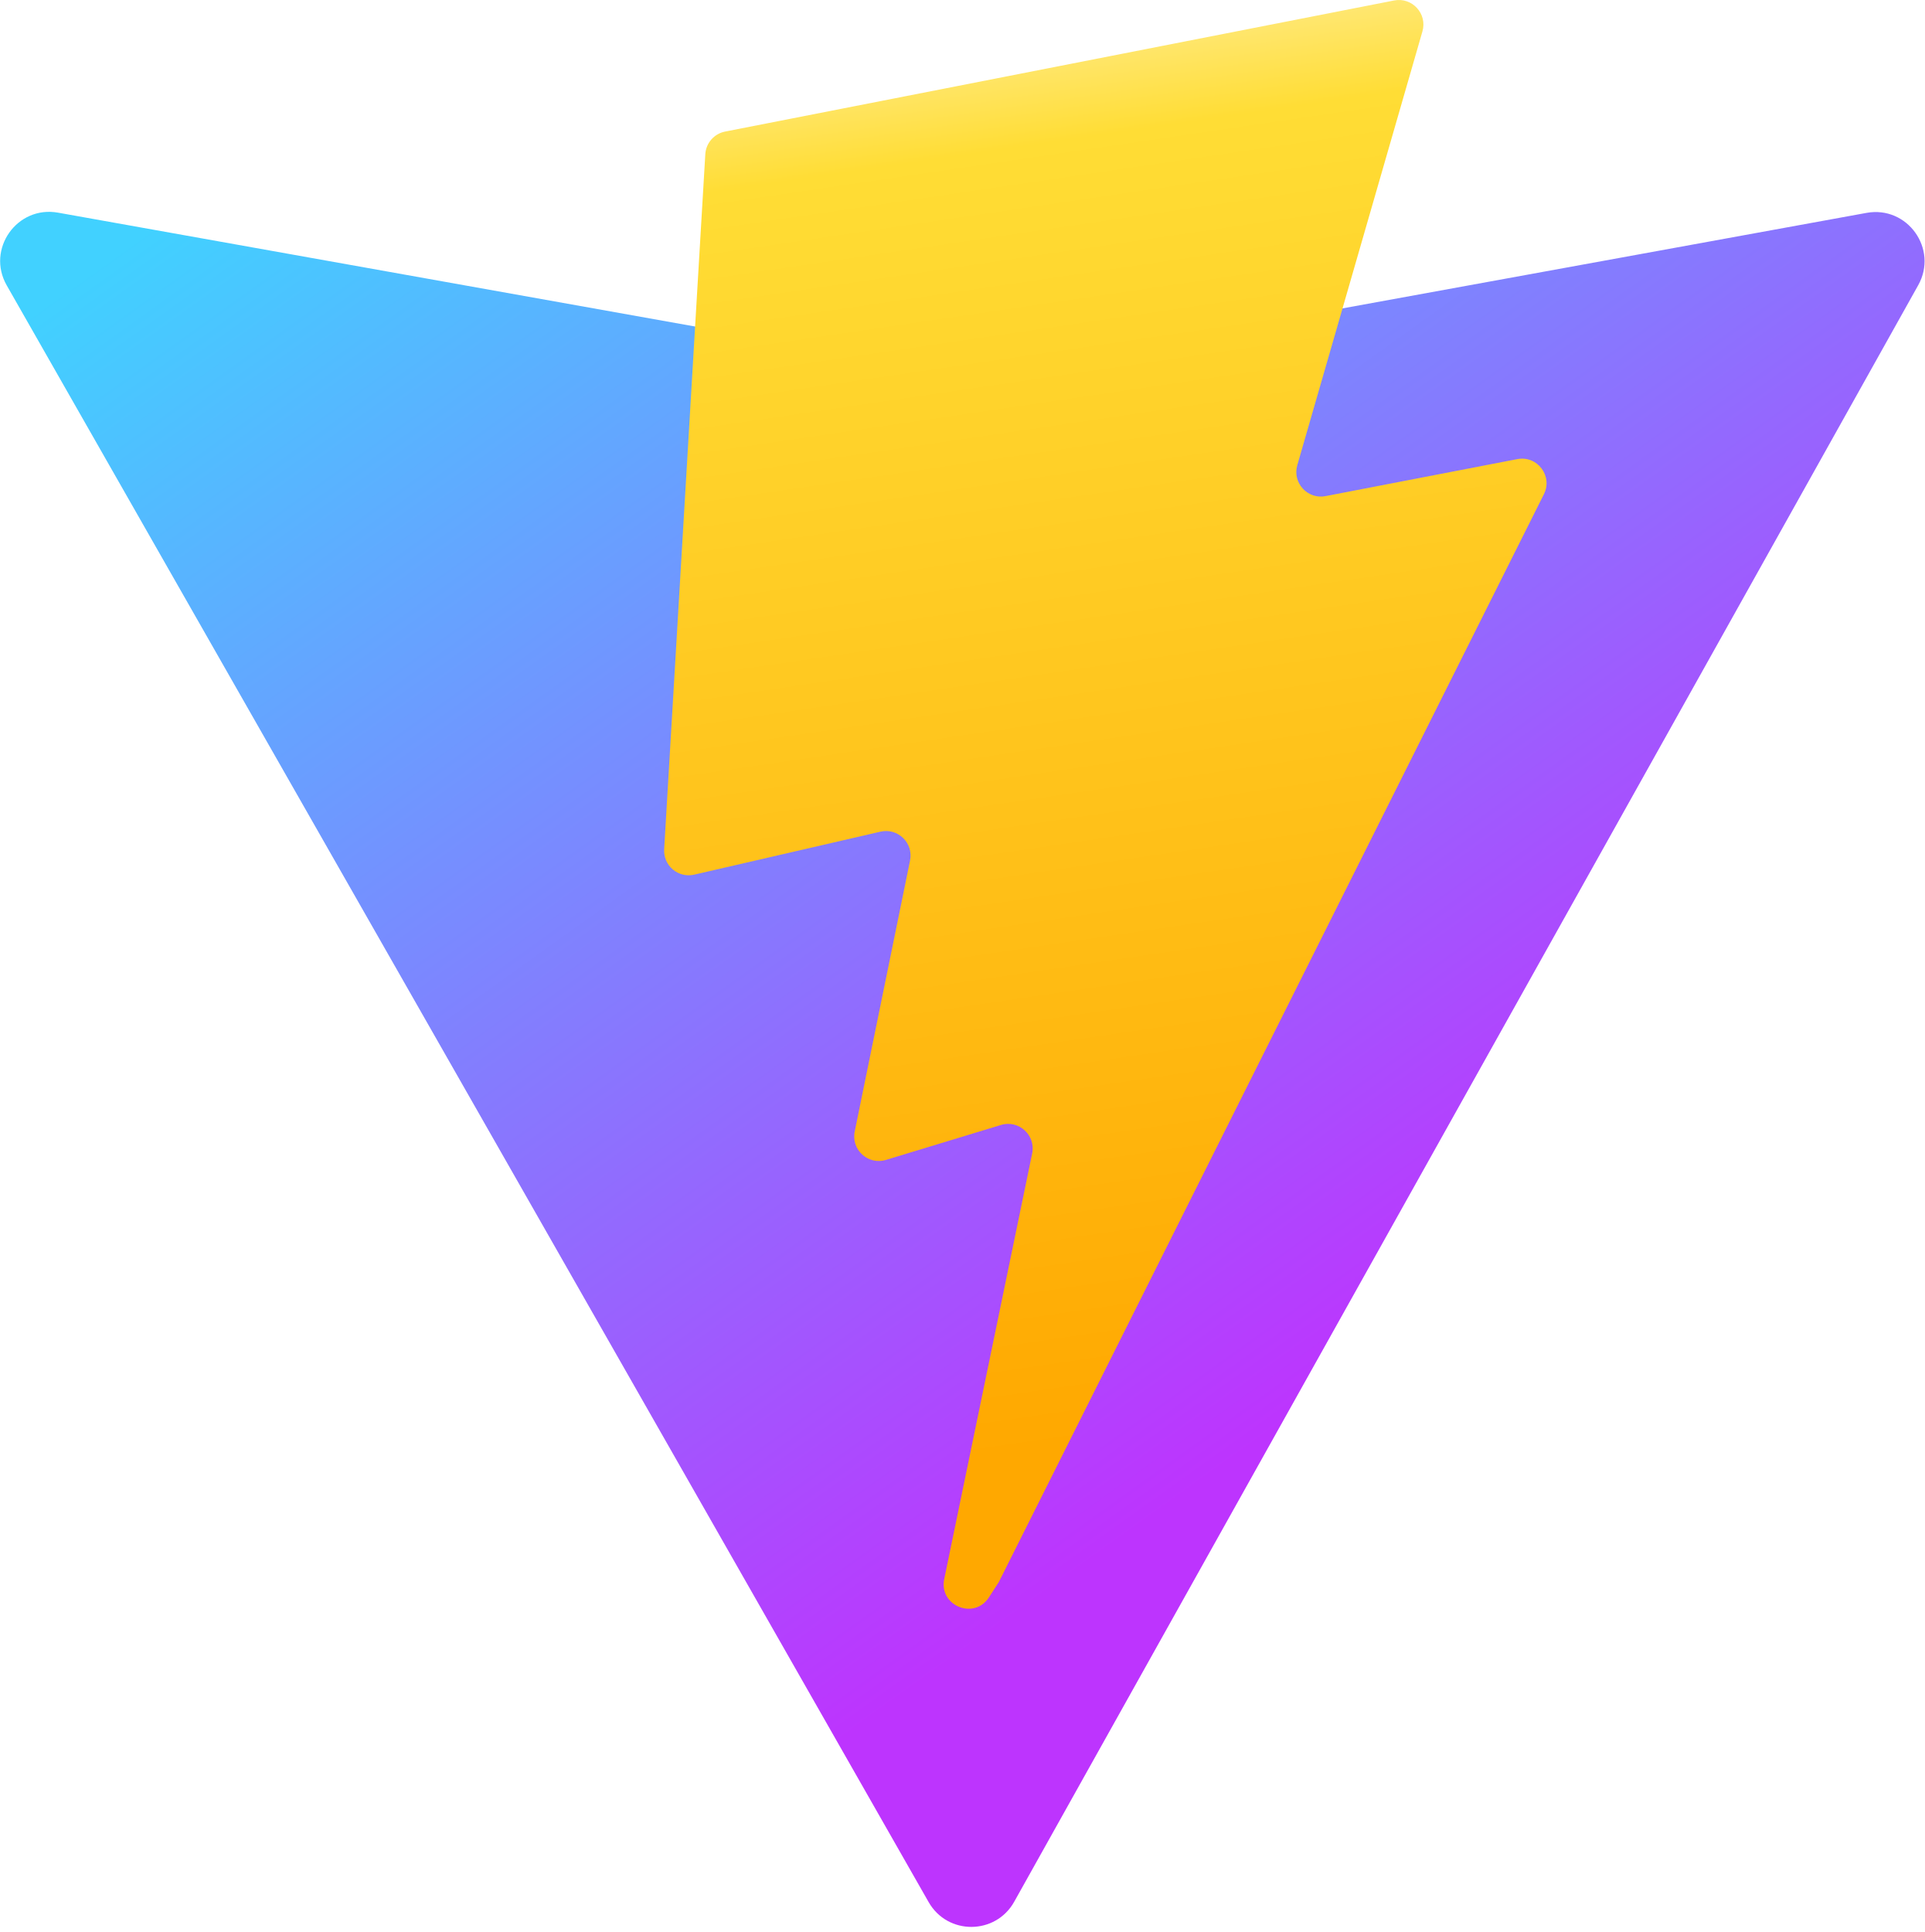
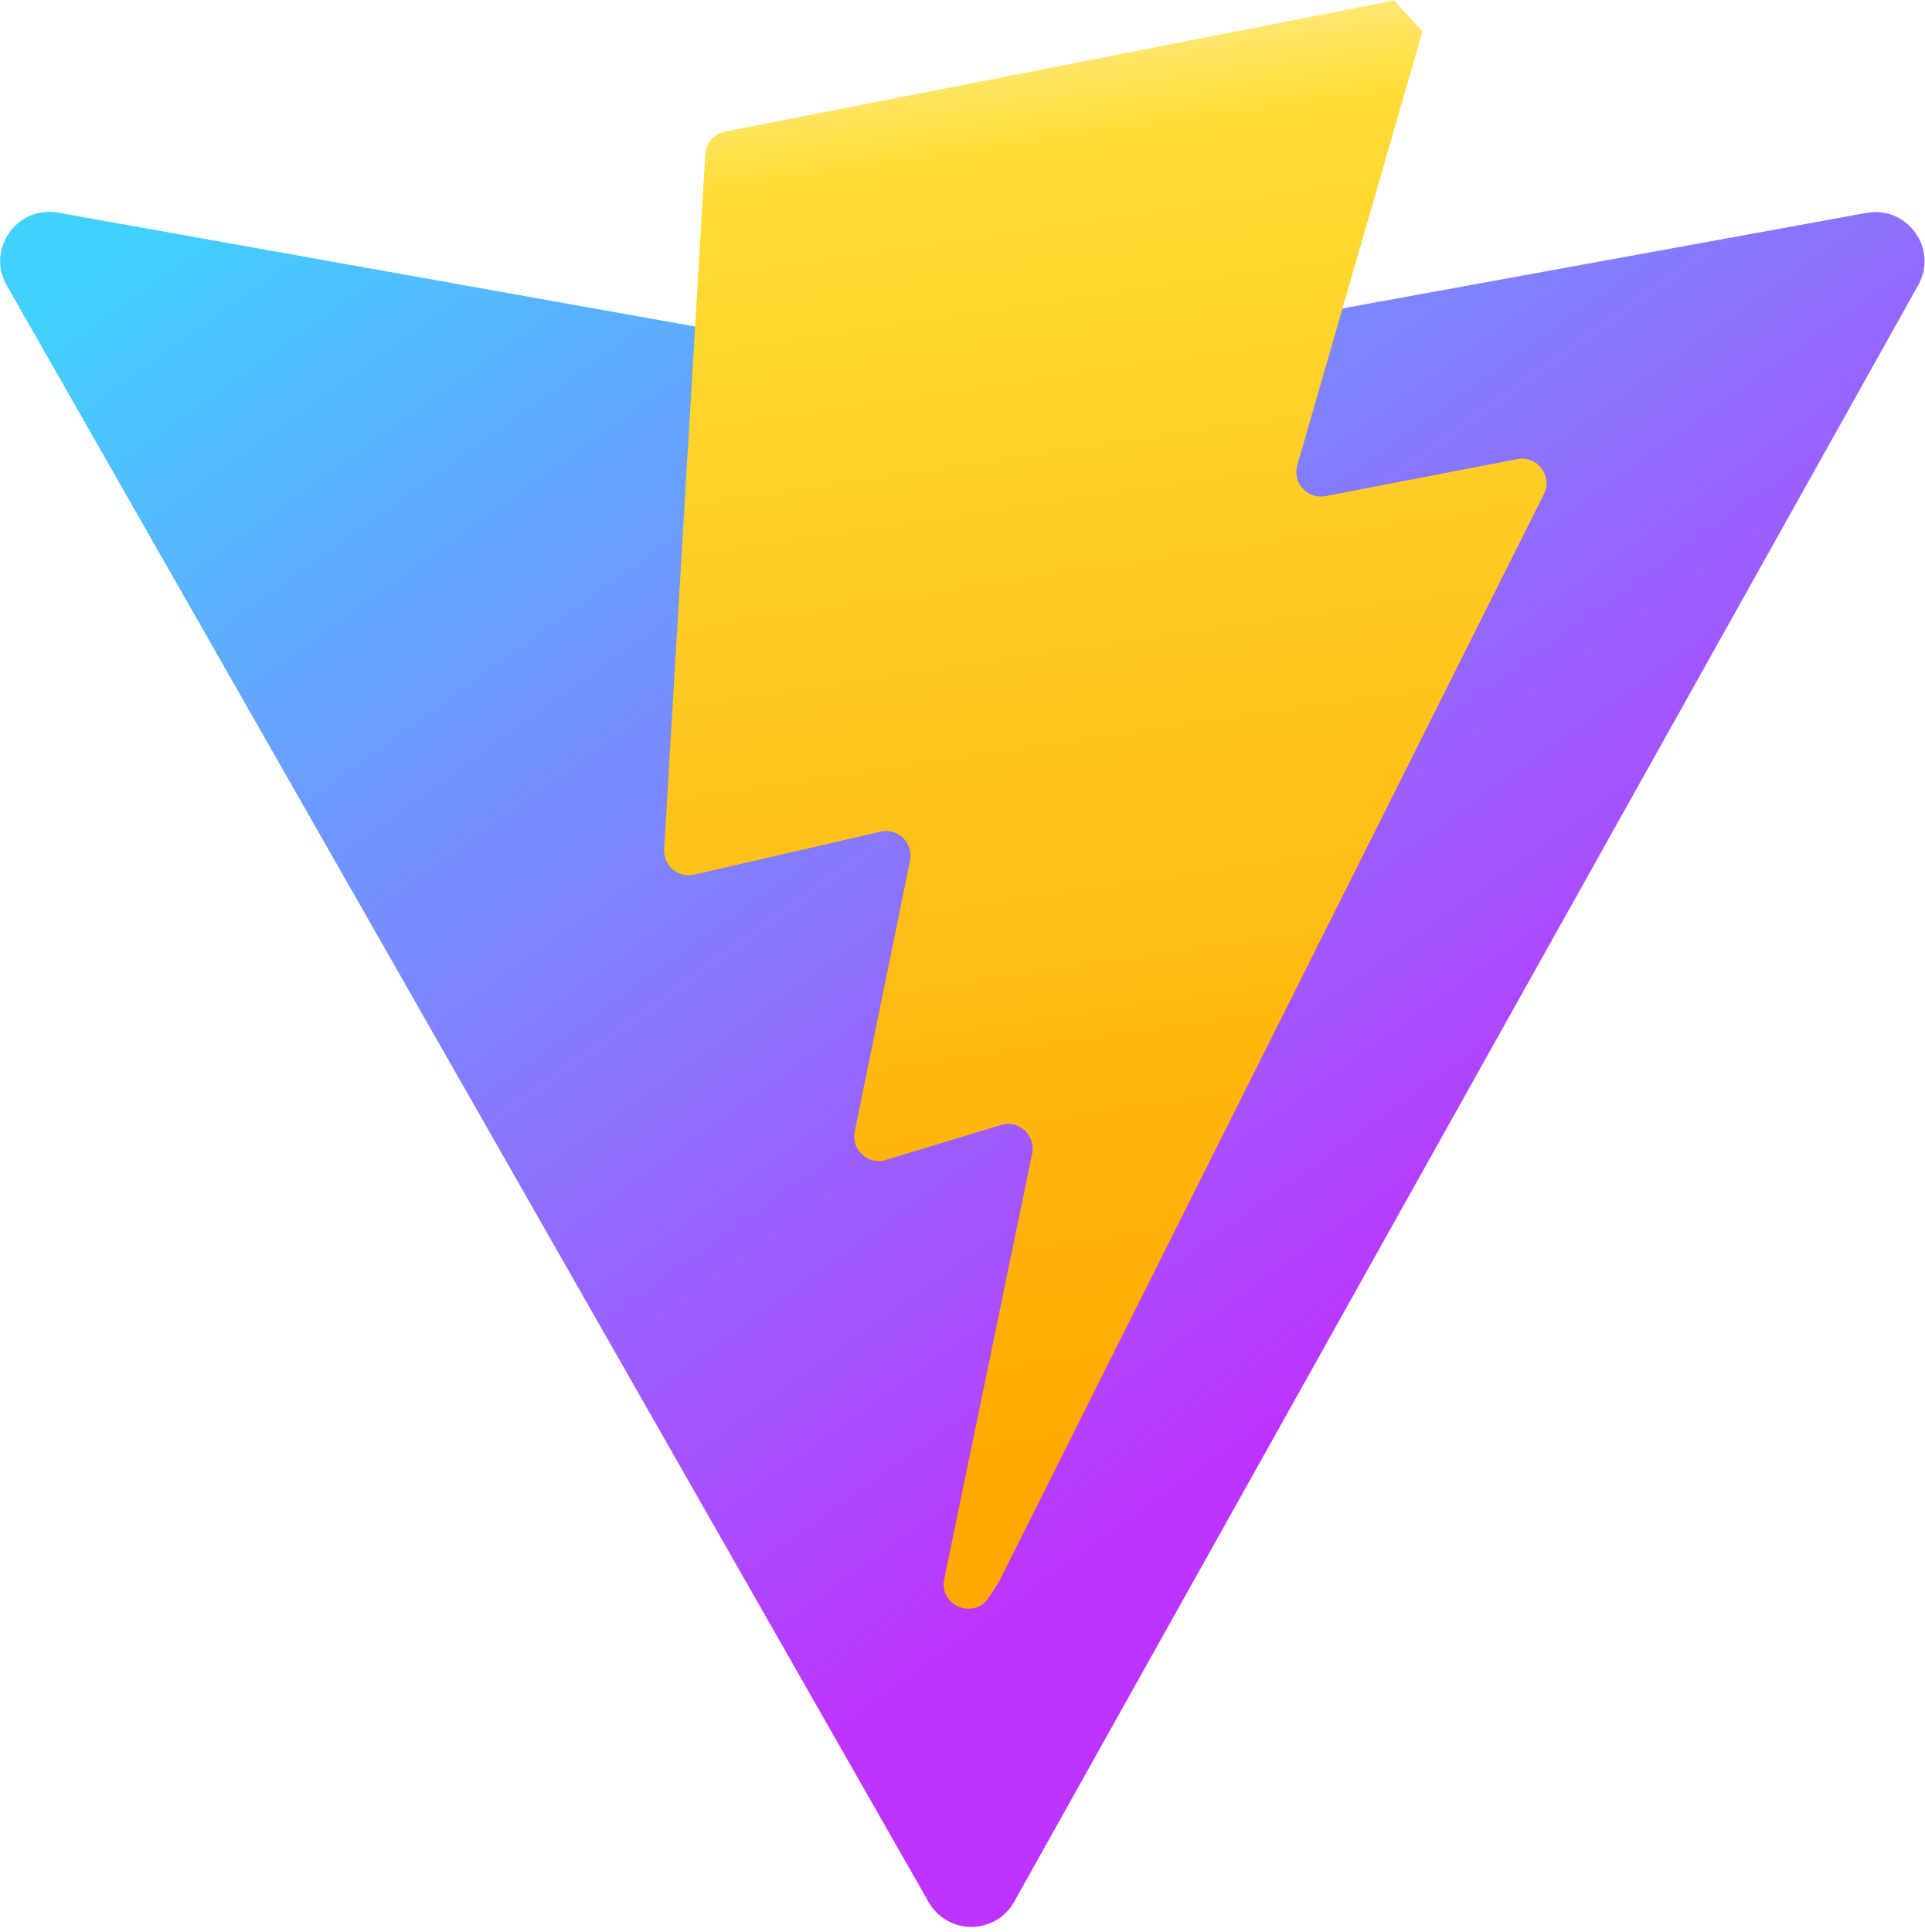
<svg xmlns="http://www.w3.org/2000/svg" aria-hidden="true" role="img" class="iconify iconify--logos" width="31.88" height="32" preserveAspectRatio="xMidYMid meet" viewBox="0 0 256 257">
  <defs>
    <linearGradient id="IconifyId1813088fe1fbc01fb466" x1="-.828%" x2="57.636%" y1="7.652%" y2="78.411%">
      <stop offset="0%" stop-color="#41D1FF" />
      <stop offset="100%" stop-color="#BD34FE" />
    </linearGradient>
    <linearGradient id="IconifyId1813088fe1fbc01fb467" x1="43.376%" x2="50.316%" y1="2.242%" y2="89.03%">
      <stop offset="0%" stop-color="#FFEA83" />
      <stop offset="8.333%" stop-color="#FFDD35" />
      <stop offset="100%" stop-color="#FFA800" />
    </linearGradient>
  </defs>
  <path fill="url(#IconifyId1813088fe1fbc01fb466)" d="M255.153 37.938L134.897 252.976c-2.483 4.44-8.862 4.466-11.382.048L.875 37.958c-2.746-4.814 1.371-10.646 6.827-9.67l120.385 21.517a6.537 6.537 0 0 0 2.322-.004l117.867-21.483c5.438-.991 9.574 4.796 6.877 9.62Z" />
-   <path fill="url(#IconifyId1813088fe1fbc01fb467)" d="M185.432.063L96.44 17.501a3.268 3.268 0 0 0-2.634 3.014l-5.474 92.456a3.268 3.268 0 0 0 3.997 3.378l24.777-5.718c2.318-.535 4.413 1.507 3.936 3.838l-7.361 36.047c-.495 2.426 1.782 4.5 4.151 3.78l15.304-4.649c2.372-.72 4.652 1.36 4.15 3.788l-11.698 56.621c-.732 3.542 3.979 5.473 5.943 2.437l1.313-2.028l72.516-144.72c1.215-2.423-.88-5.186-3.54-4.672l-25.505 4.922c-2.396.462-4.435-1.77-3.759-4.114l16.646-57.705c.677-2.35-1.37-4.583-3.769-4.113Z" />
+   <path fill="url(#IconifyId1813088fe1fbc01fb467)" d="M185.432.063L96.44 17.501a3.268 3.268 0 0 0-2.634 3.014l-5.474 92.456a3.268 3.268 0 0 0 3.997 3.378l24.777-5.718c2.318-.535 4.413 1.507 3.936 3.838l-7.361 36.047c-.495 2.426 1.782 4.5 4.151 3.78l15.304-4.649c2.372-.72 4.652 1.36 4.15 3.788l-11.698 56.621c-.732 3.542 3.979 5.473 5.943 2.437l1.313-2.028l72.516-144.72c1.215-2.423-.88-5.186-3.54-4.672l-25.505 4.922c-2.396.462-4.435-1.77-3.759-4.114l16.646-57.705ws.677-2.35-1.37-4.583-3.769-4.113Z" />
</svg>
